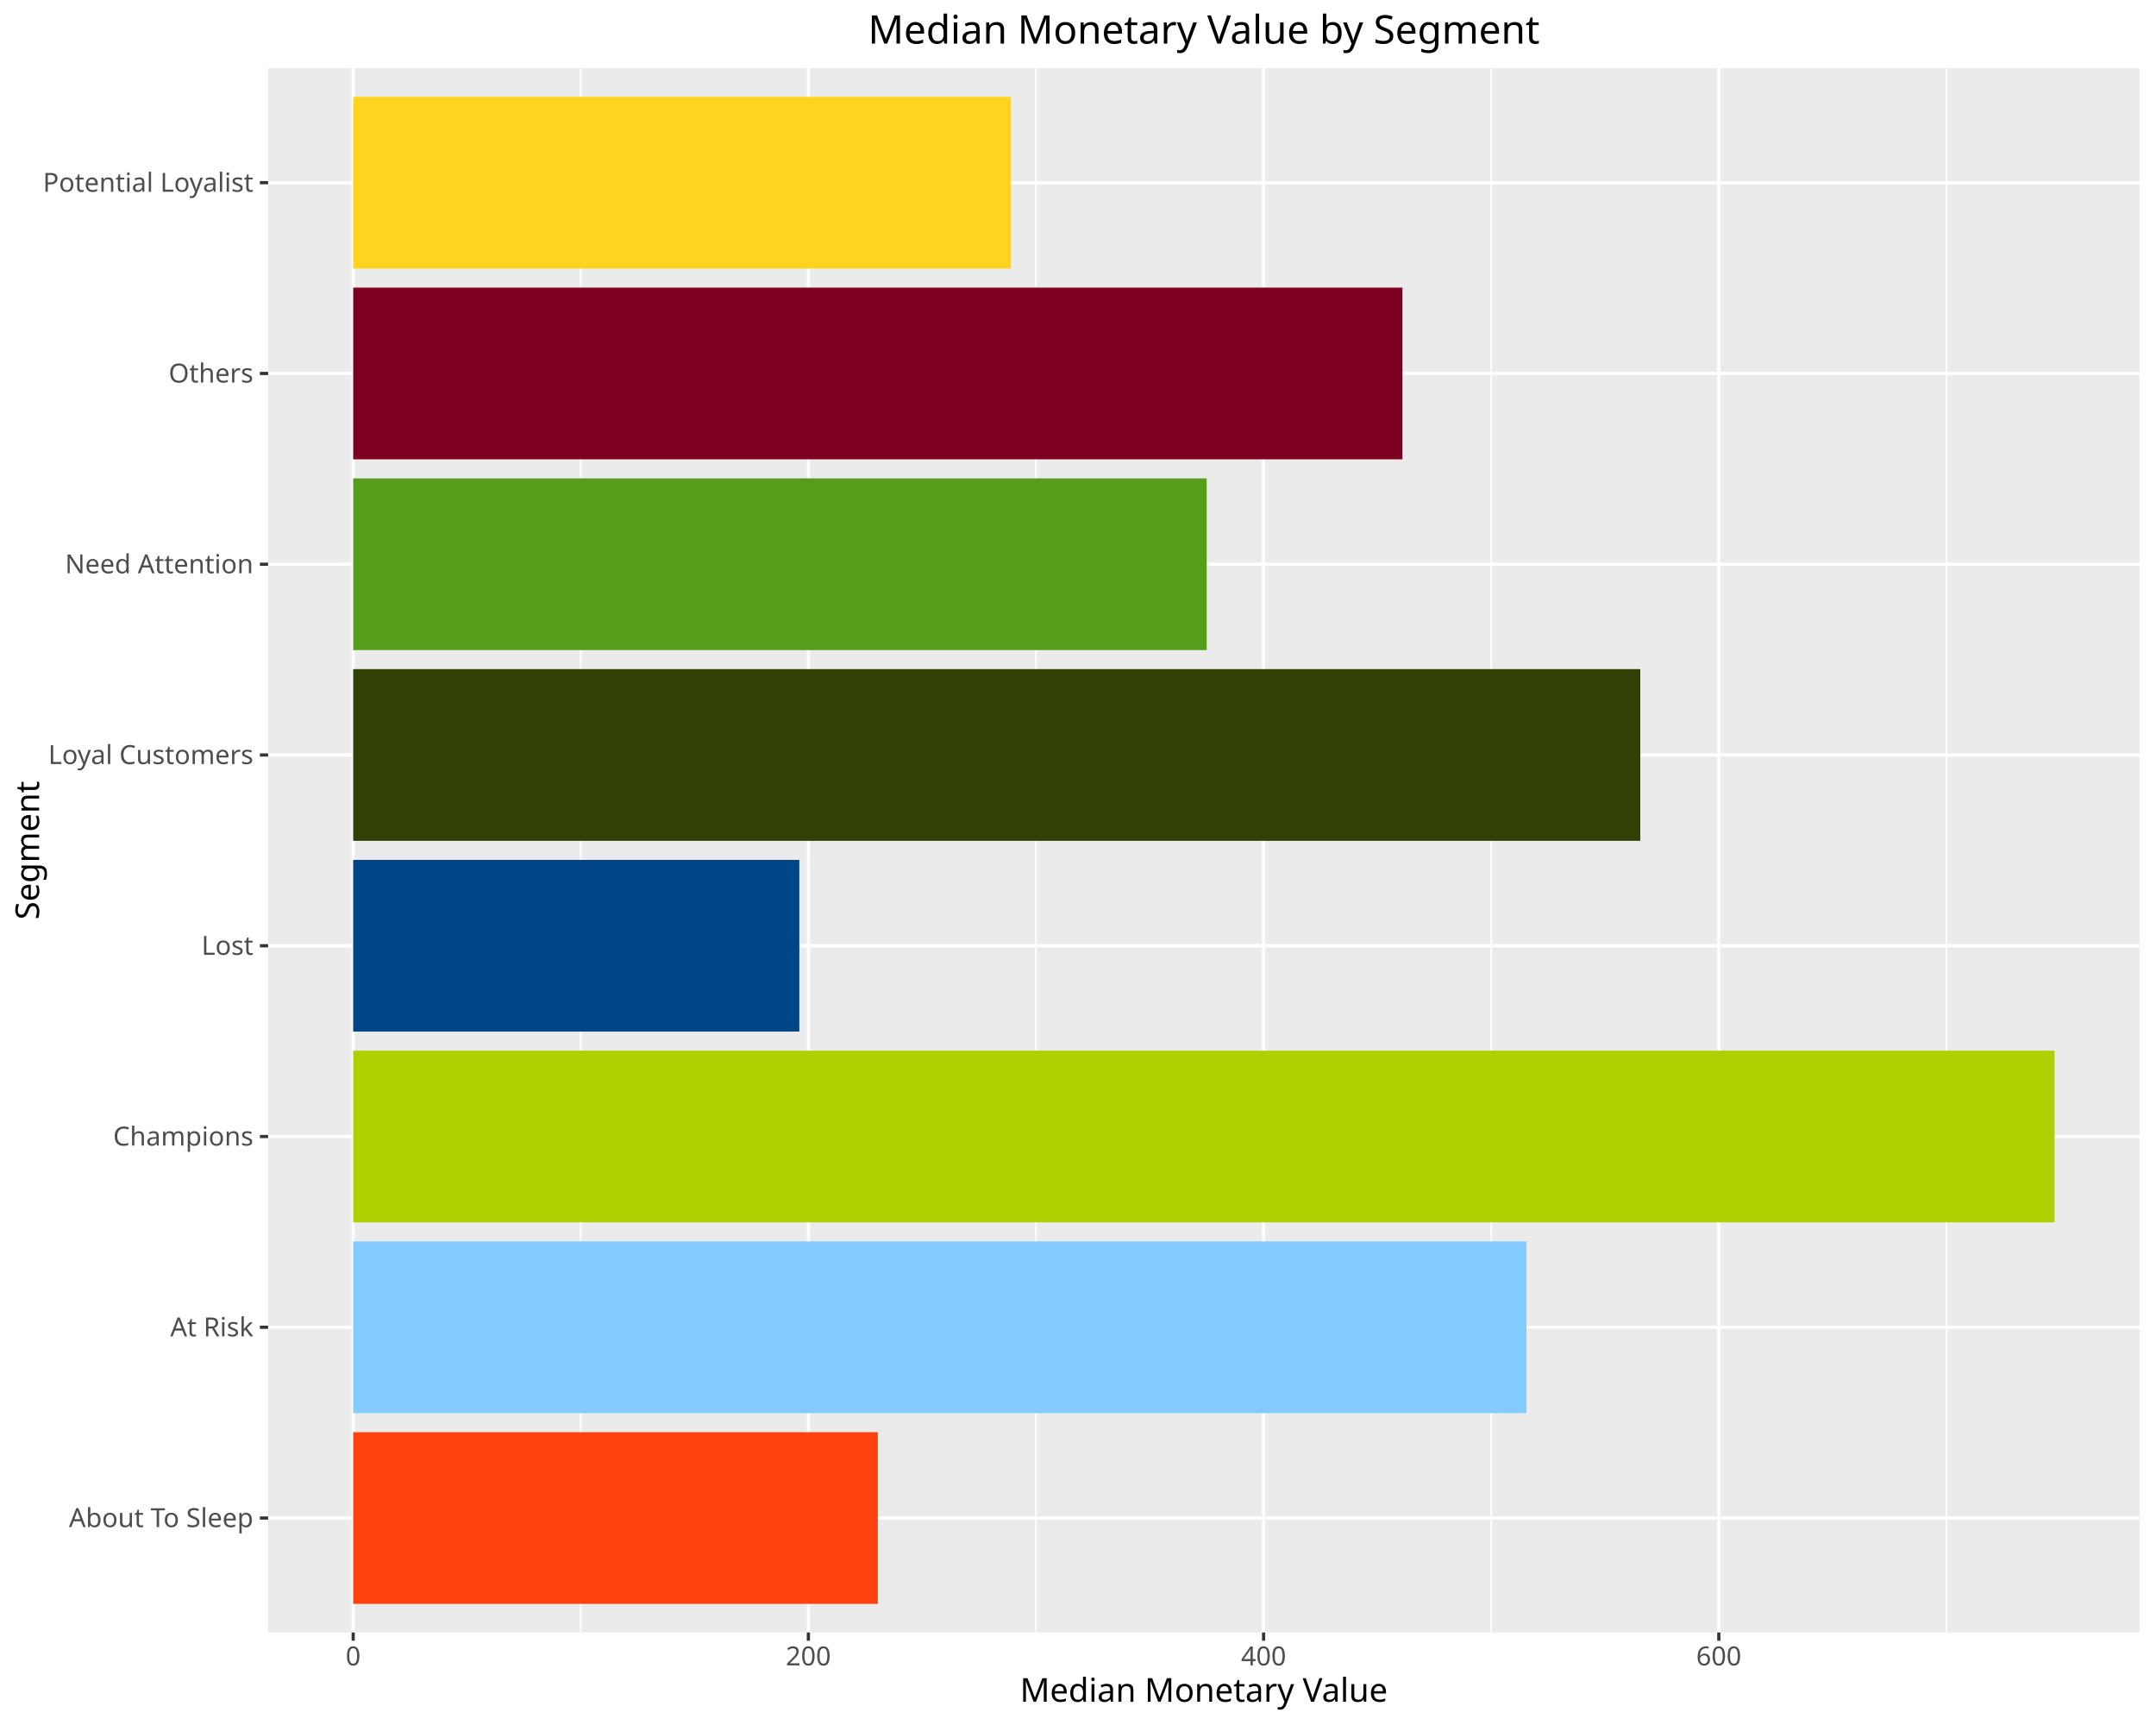
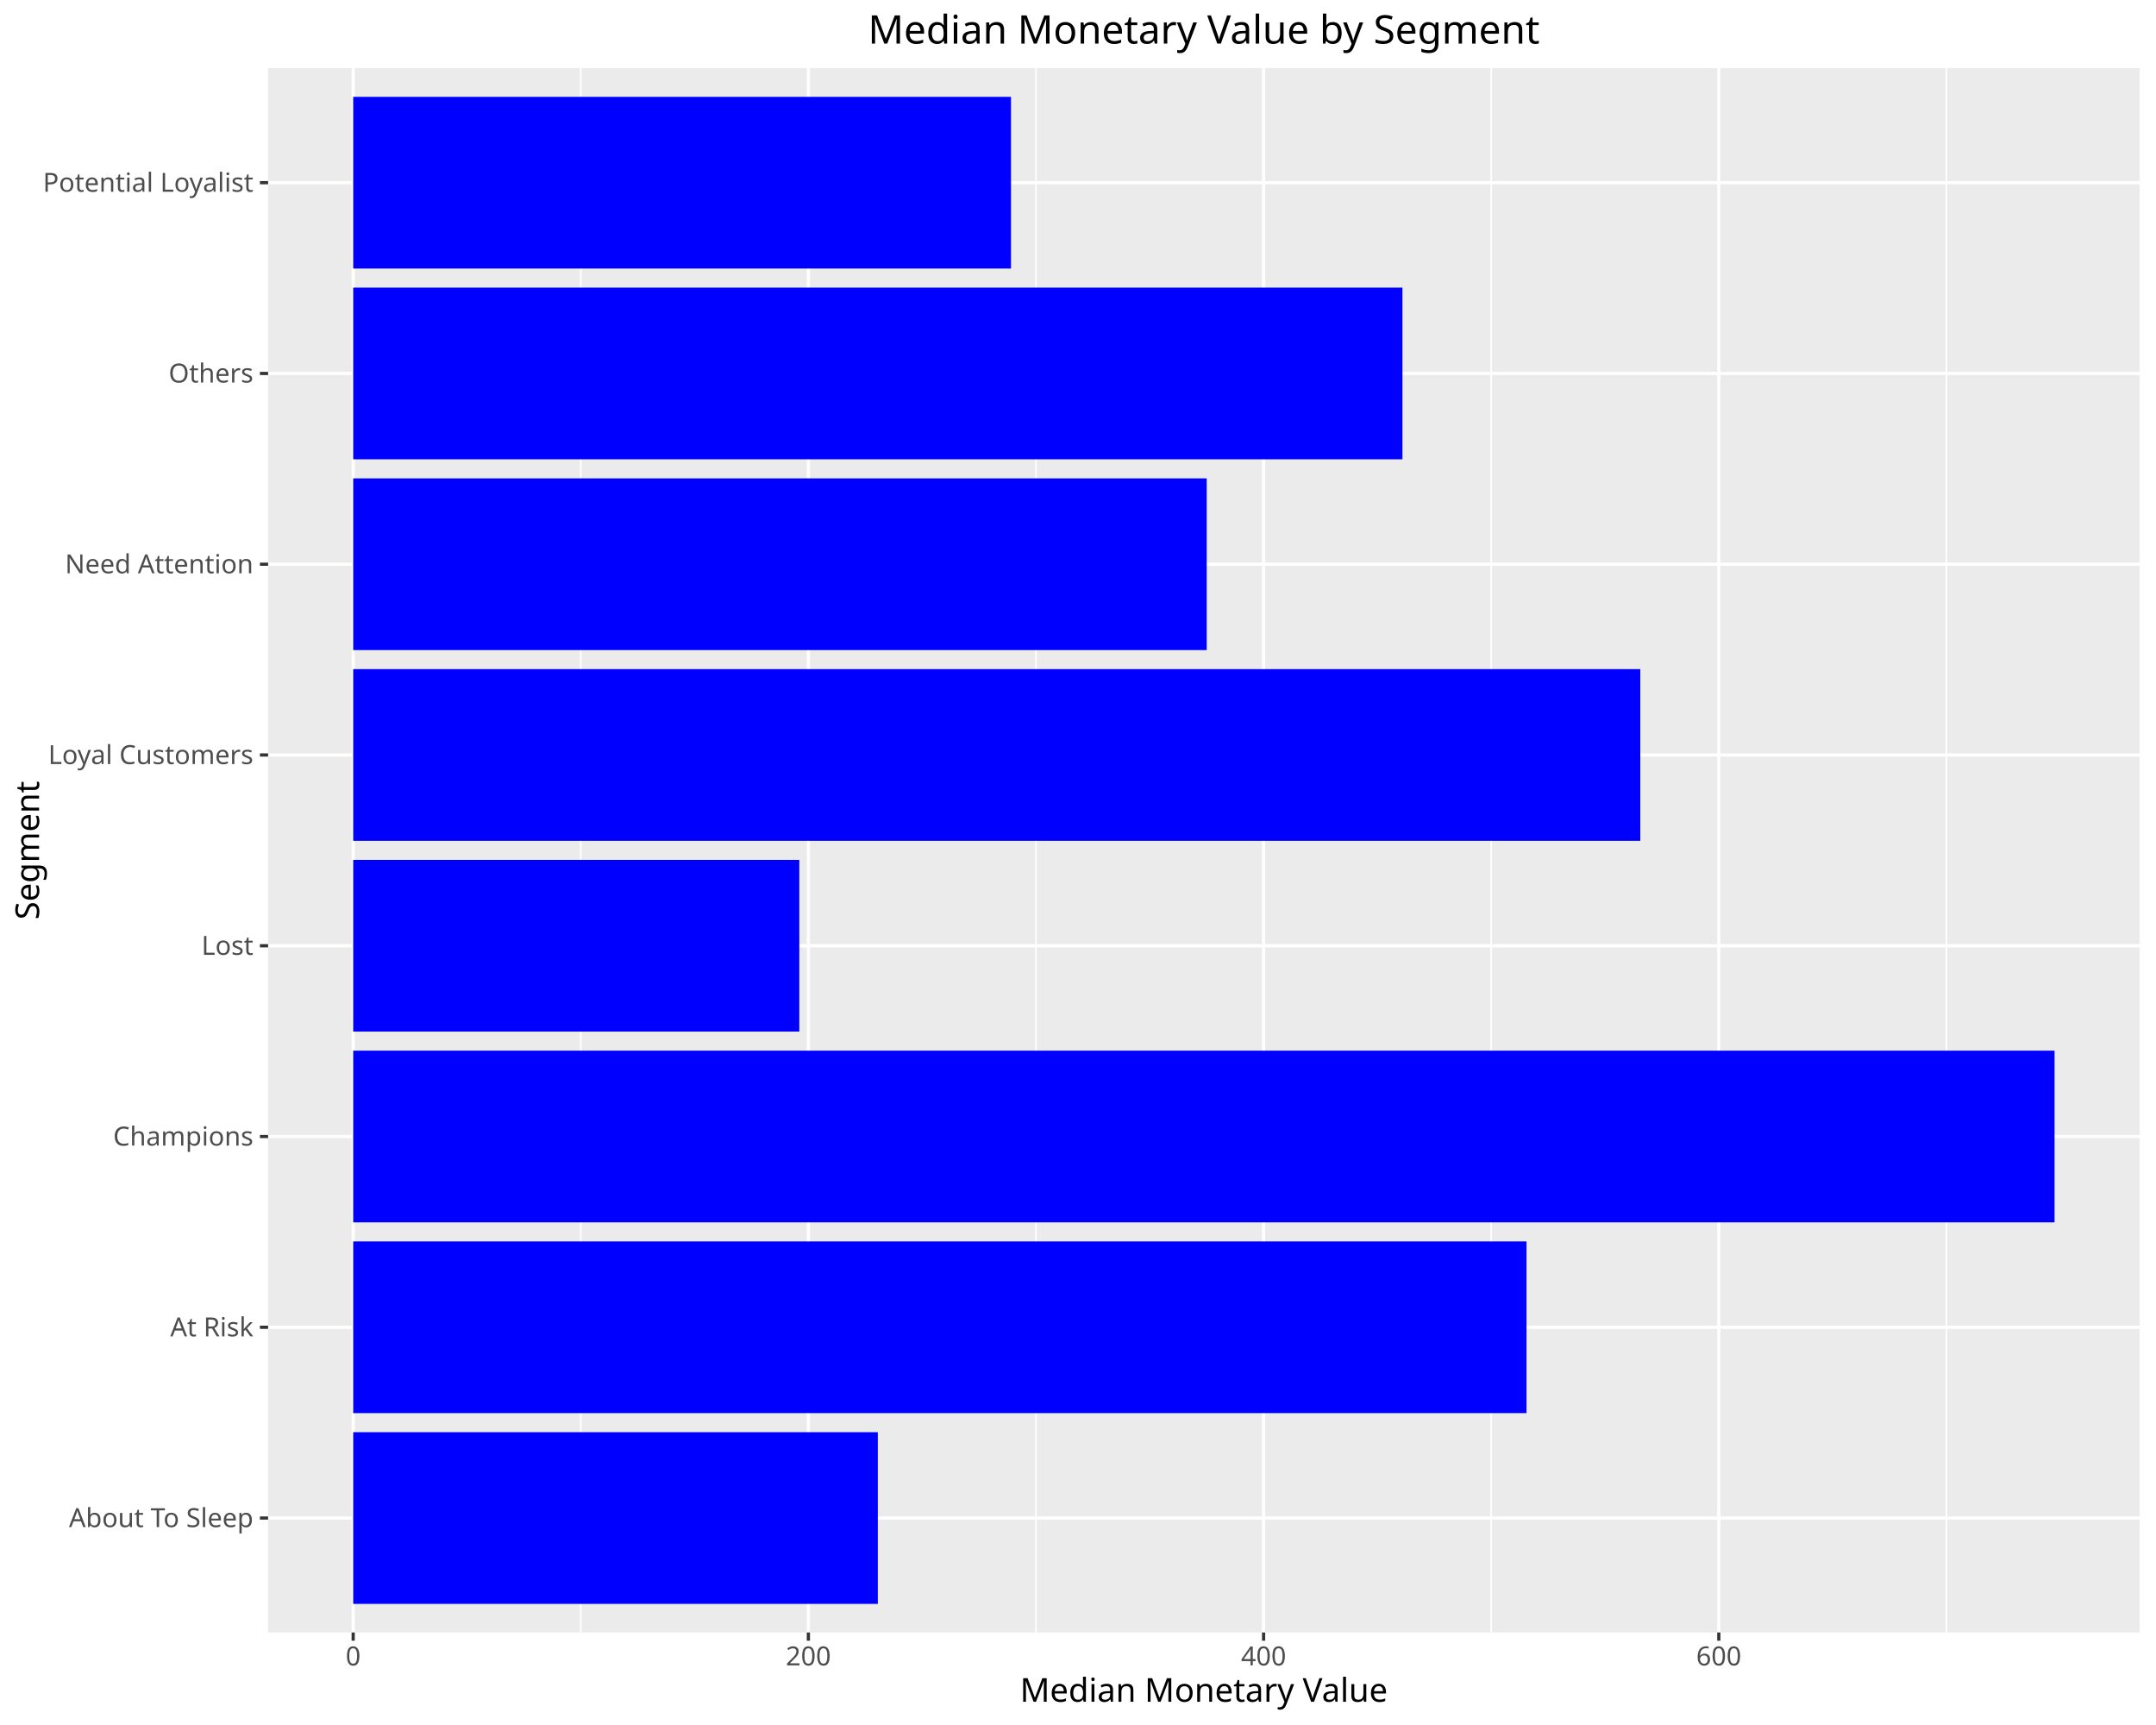
<svg xmlns="http://www.w3.org/2000/svg" class="svglite" data-engine-version="2.0" width="720.00pt" height="576.00pt" viewBox="0 0 720.00 576.00">
  <defs>
    <style type="text/css">
    .svglite line, .svglite polyline, .svglite polygon, .svglite path, .svglite rect, .svglite circle {
      fill: none;
      stroke: #000000;
      stroke-linecap: round;
      stroke-linejoin: round;
      stroke-miterlimit: 10.00;
    }
  </style>
  </defs>
  <rect width="100%" height="100%" style="stroke: none; fill: #FFFFFF;" />
  <defs>
    <clipPath id="cpMC4wMHw3MjAuMDB8MC4wMHw1NzYuMDA=">
      <rect x="0.00" y="0.00" width="720.00" height="576.00" />
    </clipPath>
  </defs>
  <g clip-path="url(#cpMC4wMHw3MjAuMDB8MC4wMHw1NzYuMDA=)">
    <rect x="0.00" y="0.00" width="720.00" height="576.00" style="stroke-width: 1.07; stroke: #FFFFFF; fill: #FFFFFF;" />
  </g>
  <defs>
    <clipPath id="cpODkuNTR8NzE0LjUyfDIyLjc4fDU0NS4xMQ==">
      <rect x="89.54" y="22.78" width="624.98" height="522.33" />
    </clipPath>
  </defs>
  <g clip-path="url(#cpODkuNTR8NzE0LjUyfDIyLjc4fDU0NS4xMQ==)">
    <rect x="89.54" y="22.78" width="624.98" height="522.33" style="stroke-width: 1.07; stroke: none; fill: #EBEBEB;" />
    <polyline points="193.95,545.11 193.95,22.78 " style="stroke-width: 0.53; stroke: #FFFFFF; stroke-linecap: butt;" />
    <polyline points="345.97,545.11 345.97,22.78 " style="stroke-width: 0.53; stroke: #FFFFFF; stroke-linecap: butt;" />
    <polyline points="497.99,545.11 497.99,22.78 " style="stroke-width: 0.53; stroke: #FFFFFF; stroke-linecap: butt;" />
    <polyline points="650.01,545.11 650.01,22.78 " style="stroke-width: 0.53; stroke: #FFFFFF; stroke-linecap: butt;" />
    <polyline points="89.54,506.89 714.52,506.89 " style="stroke-width: 1.07; stroke: #FFFFFF; stroke-linecap: butt;" />
    <polyline points="89.54,443.19 714.52,443.19 " style="stroke-width: 1.07; stroke: #FFFFFF; stroke-linecap: butt;" />
    <polyline points="89.54,379.50 714.52,379.50 " style="stroke-width: 1.07; stroke: #FFFFFF; stroke-linecap: butt;" />
    <polyline points="89.54,315.80 714.52,315.80 " style="stroke-width: 1.07; stroke: #FFFFFF; stroke-linecap: butt;" />
    <polyline points="89.54,252.10 714.52,252.10 " style="stroke-width: 1.07; stroke: #FFFFFF; stroke-linecap: butt;" />
    <polyline points="89.54,188.40 714.52,188.40 " style="stroke-width: 1.07; stroke: #FFFFFF; stroke-linecap: butt;" />
    <polyline points="89.54,124.70 714.52,124.70 " style="stroke-width: 1.07; stroke: #FFFFFF; stroke-linecap: butt;" />
    <polyline points="89.54,61.00 714.52,61.00 " style="stroke-width: 1.07; stroke: #FFFFFF; stroke-linecap: butt;" />
    <polyline points="117.95,545.11 117.95,22.78 " style="stroke-width: 1.07; stroke: #FFFFFF; stroke-linecap: butt;" />
    <polyline points="269.96,545.11 269.96,22.78 " style="stroke-width: 1.07; stroke: #FFFFFF; stroke-linecap: butt;" />
    <polyline points="421.98,545.11 421.98,22.78 " style="stroke-width: 1.07; stroke: #FFFFFF; stroke-linecap: butt;" />
    <polyline points="574.00,545.11 574.00,22.78 " style="stroke-width: 1.07; stroke: #FFFFFF; stroke-linecap: butt;" />
-     <rect x="117.95" y="287.13" width="148.98" height="57.33" style="stroke-width: 1.07; stroke: none; stroke-linecap: square; stroke-linejoin: miter; fill: #004586;" />
-     <rect x="117.95" y="478.23" width="175.20" height="57.33" style="stroke-width: 1.07; stroke: none; stroke-linecap: square; stroke-linejoin: miter; fill: #FF420E;" />
-     <rect x="117.95" y="32.34" width="219.67" height="57.33" style="stroke-width: 1.07; stroke: none; stroke-linecap: square; stroke-linejoin: miter; fill: #FFD320;" />
-     <rect x="117.95" y="159.74" width="285.03" height="57.33" style="stroke-width: 1.07; stroke: none; stroke-linecap: square; stroke-linejoin: miter; fill: #579D1C;" />
-     <rect x="117.95" y="96.04" width="350.40" height="57.33" style="stroke-width: 1.07; stroke: none; stroke-linecap: square; stroke-linejoin: miter; fill: #7E0021;" />
-     <rect x="117.95" y="414.53" width="391.83" height="57.33" style="stroke-width: 1.07; stroke: none; stroke-linecap: square; stroke-linejoin: miter; fill: #83CAFF;" />
-     <rect x="117.95" y="223.43" width="429.83" height="57.33" style="stroke-width: 1.07; stroke: none; stroke-linecap: square; stroke-linejoin: miter; fill: #314004;" />
-     <rect x="117.95" y="350.83" width="568.17" height="57.33" style="stroke-width: 1.07; stroke: none; stroke-linecap: square; stroke-linejoin: miter; fill: #AECF00;" />
+     <rect x="117.95" y="287.13" width="148.98" height="57.33" style="stroke-width: 1.07; stroke: none; stroke-linecap: square; stroke-linejoin: miter; fill: #0000FF;" />
+     <rect x="117.95" y="478.23" width="175.20" height="57.33" style="stroke-width: 1.07; stroke: none; stroke-linecap: square; stroke-linejoin: miter; fill: #0000FF;" />
+     <rect x="117.95" y="32.34" width="219.67" height="57.33" style="stroke-width: 1.07; stroke: none; stroke-linecap: square; stroke-linejoin: miter; fill: #0000FF;" />
+     <rect x="117.95" y="159.74" width="285.03" height="57.33" style="stroke-width: 1.07; stroke: none; stroke-linecap: square; stroke-linejoin: miter; fill: #0000FF;" />
+     <rect x="117.95" y="96.04" width="350.40" height="57.33" style="stroke-width: 1.07; stroke: none; stroke-linecap: square; stroke-linejoin: miter; fill: #0000FF;" />
+     <rect x="117.95" y="414.53" width="391.83" height="57.33" style="stroke-width: 1.07; stroke: none; stroke-linecap: square; stroke-linejoin: miter; fill: #0000FF;" />
+     <rect x="117.95" y="223.43" width="429.83" height="57.33" style="stroke-width: 1.07; stroke: none; stroke-linecap: square; stroke-linejoin: miter; fill: #0000FF;" />
+     <rect x="117.95" y="350.83" width="568.17" height="57.33" style="stroke-width: 1.07; stroke: none; stroke-linecap: square; stroke-linejoin: miter; fill: #0000FF;" />
  </g>
  <g clip-path="url(#cpMC4wMHw3MjAuMDB8MC4wMHw1NzYuMDA=)">
    <text x="84.61" y="509.92" text-anchor="end" style="font-size: 8.80px; fill: #4D4D4D; font-family: sans;" textLength="60.67px" lengthAdjust="spacingAndGlyphs">About To Sleep</text>
    <text x="84.61" y="446.22" text-anchor="end" style="font-size: 8.80px; fill: #4D4D4D; font-family: sans;" textLength="27.88px" lengthAdjust="spacingAndGlyphs">At Risk</text>
    <text x="84.61" y="382.52" text-anchor="end" style="font-size: 8.80px; fill: #4D4D4D; font-family: sans;" textLength="44.52px" lengthAdjust="spacingAndGlyphs">Champions</text>
    <text x="84.61" y="318.83" text-anchor="end" style="font-size: 8.80px; fill: #4D4D4D; font-family: sans;" textLength="16.64px" lengthAdjust="spacingAndGlyphs">Lost</text>
    <text x="84.61" y="255.13" text-anchor="end" style="font-size: 8.80px; fill: #4D4D4D; font-family: sans;" textLength="66.04px" lengthAdjust="spacingAndGlyphs">Loyal Customers</text>
    <text x="84.61" y="191.43" text-anchor="end" style="font-size: 8.80px; fill: #4D4D4D; font-family: sans;" textLength="58.22px" lengthAdjust="spacingAndGlyphs">Need Attention</text>
    <text x="84.61" y="127.73" text-anchor="end" style="font-size: 8.80px; fill: #4D4D4D; font-family: sans;" textLength="26.42px" lengthAdjust="spacingAndGlyphs">Others</text>
    <text x="84.61" y="64.03" text-anchor="end" style="font-size: 8.80px; fill: #4D4D4D; font-family: sans;" textLength="66.53px" lengthAdjust="spacingAndGlyphs">Potential Loyalist</text>
    <polyline points="86.80,506.89 89.54,506.89 " style="stroke-width: 1.07; stroke: #333333; stroke-linecap: butt;" />
    <polyline points="86.80,443.19 89.54,443.19 " style="stroke-width: 1.07; stroke: #333333; stroke-linecap: butt;" />
    <polyline points="86.80,379.50 89.54,379.50 " style="stroke-width: 1.07; stroke: #333333; stroke-linecap: butt;" />
    <polyline points="86.80,315.80 89.54,315.80 " style="stroke-width: 1.07; stroke: #333333; stroke-linecap: butt;" />
    <polyline points="86.80,252.10 89.54,252.10 " style="stroke-width: 1.07; stroke: #333333; stroke-linecap: butt;" />
    <polyline points="86.80,188.40 89.54,188.40 " style="stroke-width: 1.07; stroke: #333333; stroke-linecap: butt;" />
    <polyline points="86.80,124.70 89.54,124.70 " style="stroke-width: 1.07; stroke: #333333; stroke-linecap: butt;" />
    <polyline points="86.80,61.00 89.54,61.00 " style="stroke-width: 1.07; stroke: #333333; stroke-linecap: butt;" />
    <polyline points="117.95,547.85 117.95,545.11 " style="stroke-width: 1.07; stroke: #333333; stroke-linecap: butt;" />
    <polyline points="269.96,547.85 269.96,545.11 " style="stroke-width: 1.07; stroke: #333333; stroke-linecap: butt;" />
    <polyline points="421.98,547.85 421.98,545.11 " style="stroke-width: 1.07; stroke: #333333; stroke-linecap: butt;" />
    <polyline points="574.00,547.85 574.00,545.11 " style="stroke-width: 1.07; stroke: #333333; stroke-linecap: butt;" />
    <text x="117.95" y="556.10" text-anchor="middle" style="font-size: 8.80px; fill: #4D4D4D; font-family: sans;" textLength="4.89px" lengthAdjust="spacingAndGlyphs">0</text>
    <text x="269.96" y="556.10" text-anchor="middle" style="font-size: 8.80px; fill: #4D4D4D; font-family: sans;" textLength="14.68px" lengthAdjust="spacingAndGlyphs">200</text>
    <text x="421.98" y="556.10" text-anchor="middle" style="font-size: 8.80px; fill: #4D4D4D; font-family: sans;" textLength="14.68px" lengthAdjust="spacingAndGlyphs">400</text>
    <text x="574.00" y="556.10" text-anchor="middle" style="font-size: 8.80px; fill: #4D4D4D; font-family: sans;" textLength="14.68px" lengthAdjust="spacingAndGlyphs">600</text>
    <text x="402.03" y="568.24" text-anchor="middle" style="font-size: 11.00px; font-family: sans;" textLength="116.19px" lengthAdjust="spacingAndGlyphs">Median Monetary Value</text>
    <text transform="translate(13.05,283.95) rotate(-90)" text-anchor="middle" style="font-size: 11.00px; font-family: sans;" textLength="44.04px" lengthAdjust="spacingAndGlyphs">Segment</text>
    <text x="402.03" y="14.56" text-anchor="middle" style="font-size: 13.20px; font-family: sans;" textLength="213.55px" lengthAdjust="spacingAndGlyphs">Median Monetary Value by Segment</text>
  </g>
</svg>
